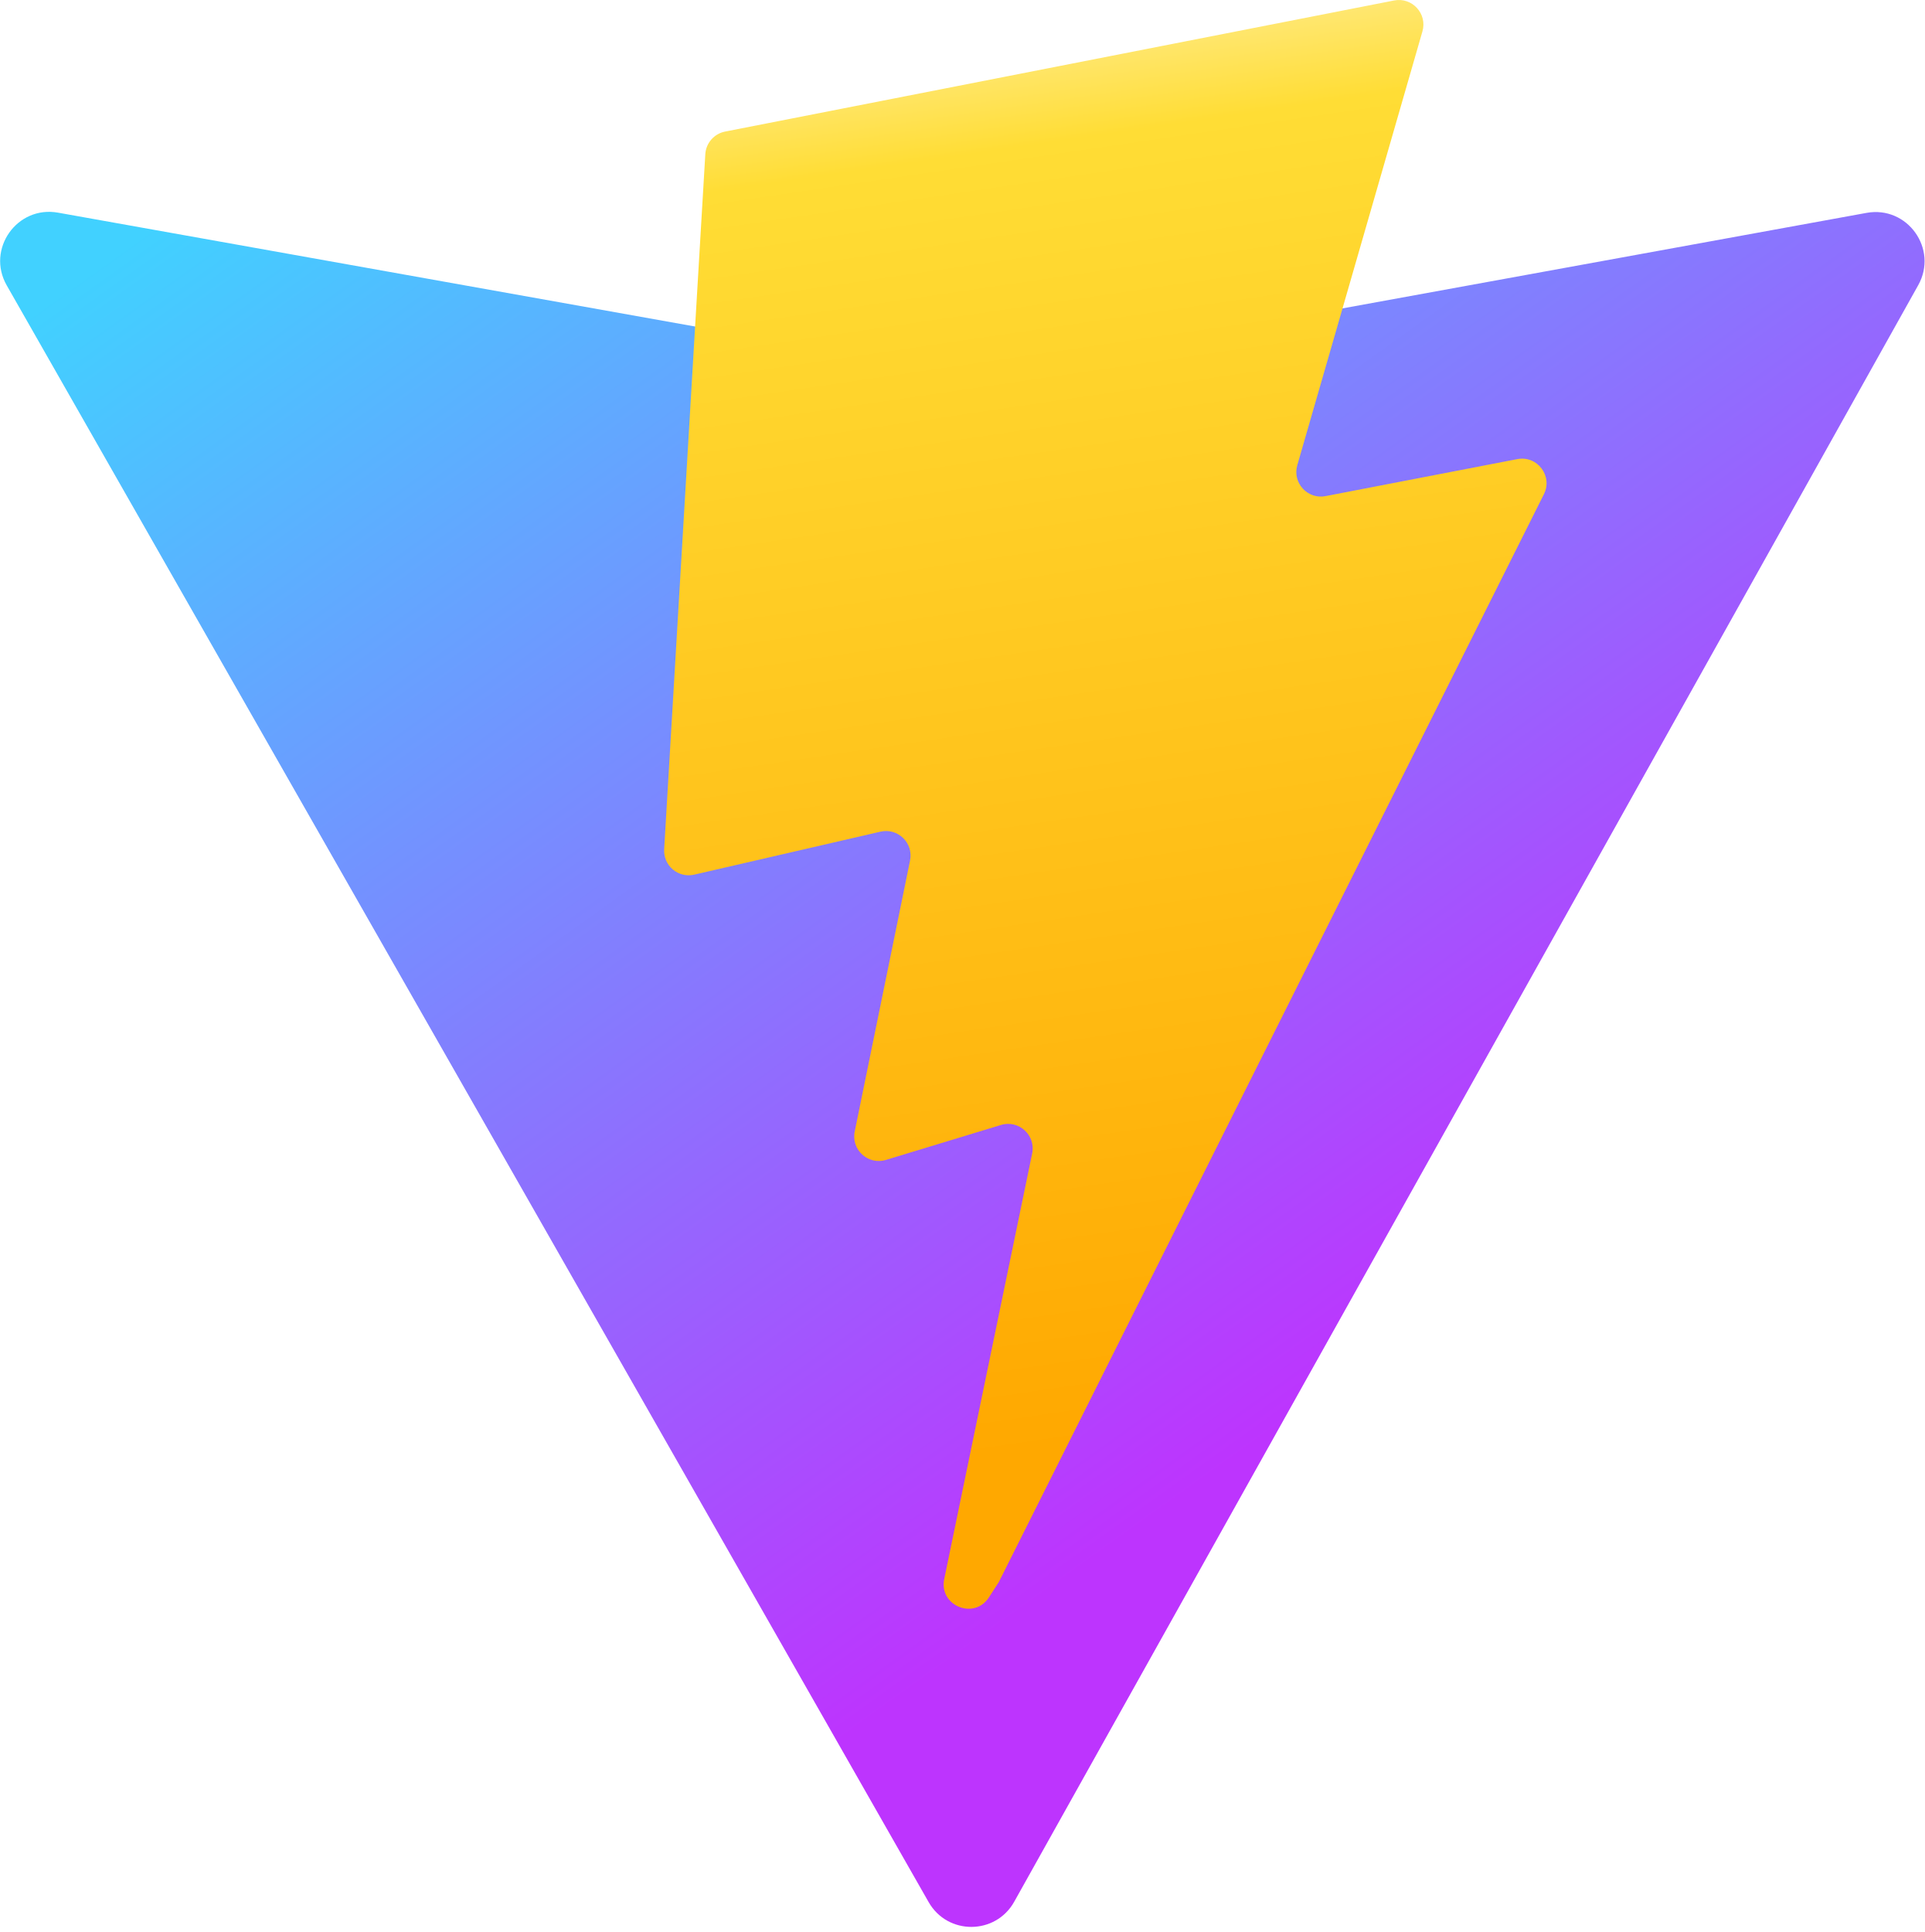
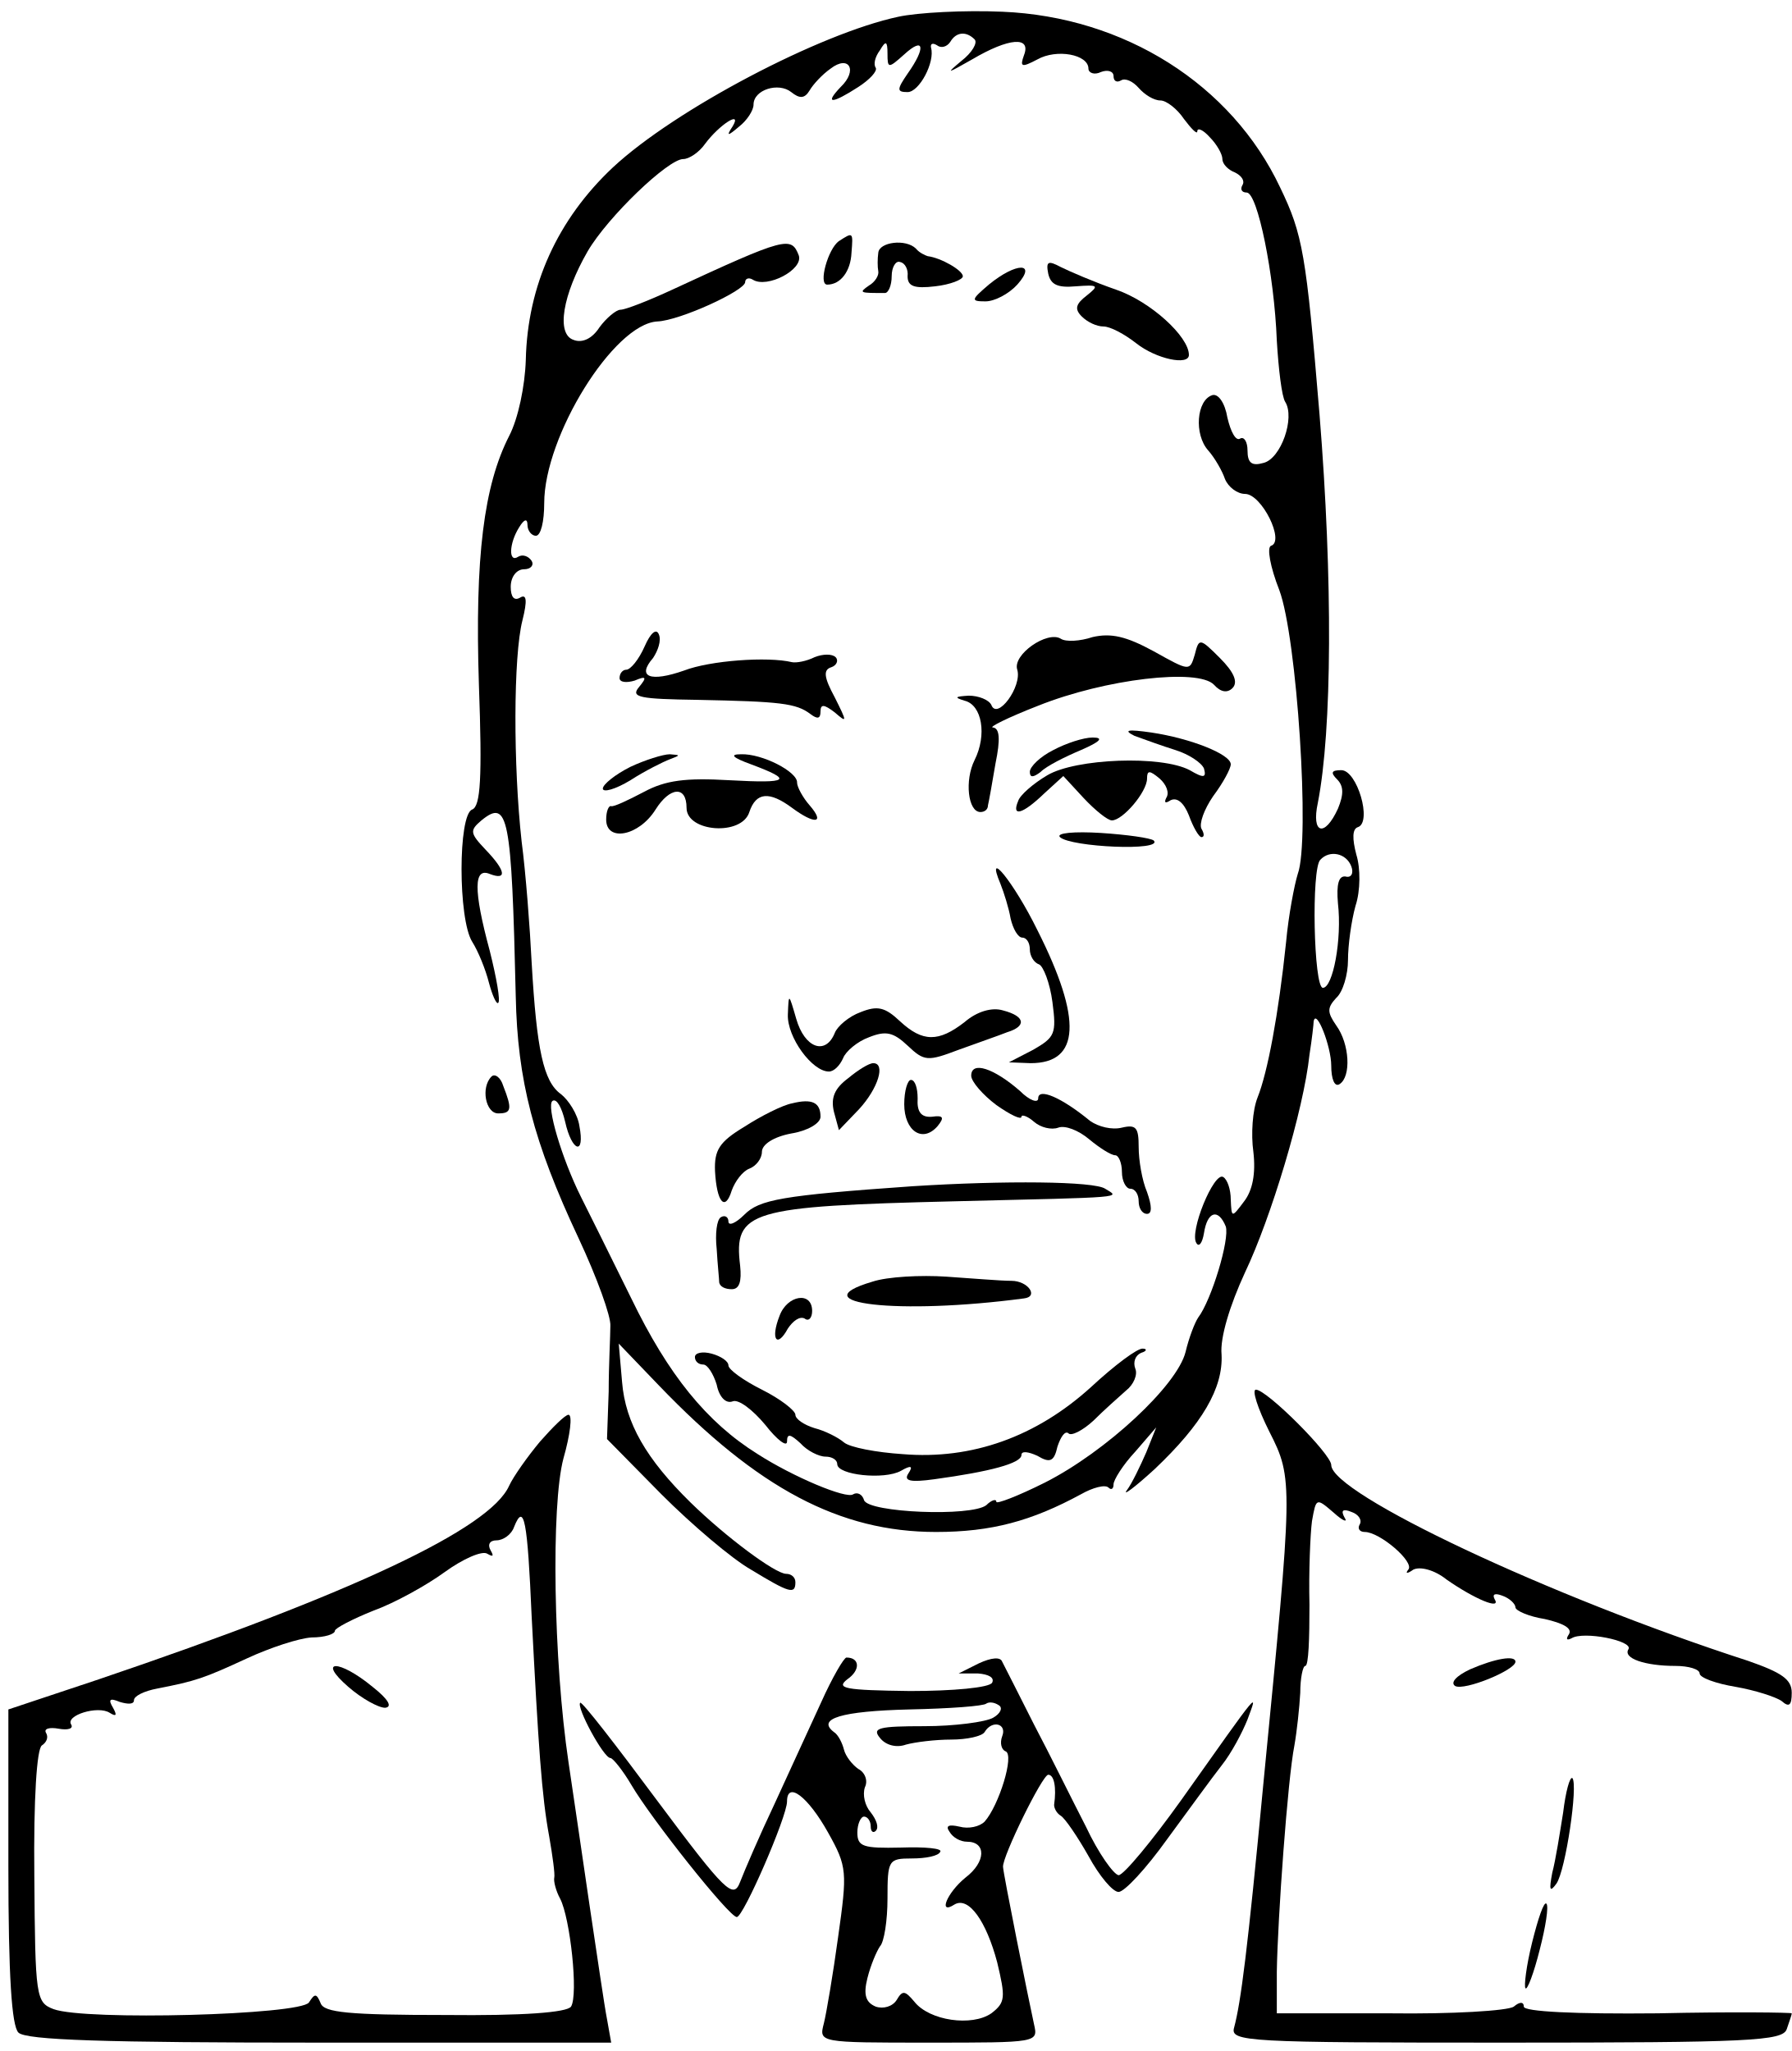
- <svg xmlns="http://www.w3.org/2000/svg" aria-hidden="true" role="img" class="iconify iconify--logos" width="31.88" height="32" preserveAspectRatio="xMidYMid meet" viewBox="0 0 256 257">
-   <defs>
-     <linearGradient id="IconifyId1813088fe1fbc01fb466" x1="-.828%" x2="57.636%" y1="7.652%" y2="78.411%">
-       <stop offset="0%" stop-color="#41D1FF" />
-       <stop offset="100%" stop-color="#BD34FE" />
-     </linearGradient>
-     <linearGradient id="IconifyId1813088fe1fbc01fb467" x1="43.376%" x2="50.316%" y1="2.242%" y2="89.03%">
-       <stop offset="0%" stop-color="#FFEA83" />
-       <stop offset="8.333%" stop-color="#FFDD35" />
-       <stop offset="100%" stop-color="#FFA800" />
-     </linearGradient>
-   </defs>
-   <path fill="url(#IconifyId1813088fe1fbc01fb466)" d="M255.153 37.938L134.897 252.976c-2.483 4.44-8.862 4.466-11.382.048L.875 37.958c-2.746-4.814 1.371-10.646 6.827-9.67l120.385 21.517a6.537 6.537 0 0 0 2.322-.004l117.867-21.483c5.438-.991 9.574 4.796 6.877 9.62Z" />
-   <path fill="url(#IconifyId1813088fe1fbc01fb467)" d="M185.432.063L96.44 17.501a3.268 3.268 0 0 0-2.634 3.014l-5.474 92.456a3.268 3.268 0 0 0 3.997 3.378l24.777-5.718c2.318-.535 4.413 1.507 3.936 3.838l-7.361 36.047c-.495 2.426 1.782 4.5 4.151 3.78l15.304-4.649c2.372-.72 4.652 1.36 4.15 3.788l-11.698 56.621c-.732 3.542 3.979 5.473 5.943 2.437l1.313-2.028l72.516-144.72c1.215-2.423-.88-5.186-3.54-4.672l-25.505 4.922c-2.396.462-4.435-1.77-3.759-4.114l16.646-57.705c.677-2.35-1.37-4.583-3.769-4.113Z" />
+ <svg xmlns="http://www.w3.org/2000/svg" version="1.0" width="214pt" height="245pt" viewBox="0 0 214 245" preserveAspectRatio="xMidYMid meet">
+   <g transform="translate(0,245) scale(0.1,-0.1)" fill="#000000" stroke="none">
+     <path d="M1073 2430 c-94 -20 -267 -111 -341 -180 -66 -62 -102 -141 -104 -230 -1 -31 -9 -70 -20 -91 -30 -59 -41 -144 -36 -297 4 -111 2 -145 -8 -149 -17 -6 -17 -131 0 -158 7 -11 16 -33 20 -49 4 -15 9 -26 11 -24 3 2 -2 30 -10 62 -20 74 -19 100 0 92 21 -8 19 4 -5 29 -19 20 -19 23 -5 35 32 26 36 6 41 -210 2 -100 21 -174 75 -289 22 -47 39 -94 38 -105 0 -12 -2 -47 -2 -78 l-2 -57 65 -66 c36 -36 84 -77 107 -90 46 -28 53 -30 53 -15 0 6 -5 10 -11 10 -13 0 -72 44 -114 85 -53 52 -78 95 -82 144 l-4 46 48 -50 c118 -123 216 -175 331 -175 66 0 114 13 173 45 14 8 29 12 33 8 3 -3 6 -2 6 4 0 5 11 23 26 39 l25 29 -12 -30 c-7 -16 -17 -37 -23 -45 -6 -8 9 3 33 25 57 54 82 97 80 137 -2 20 10 59 28 98 31 65 70 194 77 260 3 19 5 37 5 40 3 16 21 -30 21 -53 0 -16 4 -26 10 -22 14 9 12 48 -4 70 -11 16 -11 21 0 33 8 7 14 28 14 45 0 18 4 47 9 65 6 18 6 45 1 61 -5 19 -5 31 2 33 17 6 -1 68 -20 68 -12 0 -13 -3 -5 -11 8 -8 8 -18 1 -35 -16 -35 -32 -30 -24 7 17 87 18 266 2 464 -16 192 -20 215 -47 271 -58 123 -186 204 -332 210 -45 2 -101 -1 -124 -6z m91 -27 c4 -4 -3 -16 -16 -26 -19 -16 -17 -15 13 2 44 26 71 28 62 5 -5 -14 -3 -15 16 -5 23 13 61 6 61 -11 0 -5 7 -8 15 -4 8 3 15 1 15 -5 0 -6 4 -8 9 -5 5 3 14 -1 21 -9 7 -8 18 -15 26 -15 7 0 20 -10 28 -22 9 -12 16 -19 16 -15 0 5 7 2 15 -7 8 -8 15 -20 15 -26 0 -6 7 -13 15 -16 8 -4 12 -10 9 -15 -3 -5 -1 -9 5 -9 13 0 33 -98 36 -177 2 -34 6 -67 10 -73 12 -19 -5 -68 -26 -73 -14 -4 -19 0 -19 15 0 10 -4 17 -9 14 -5 -3 -11 8 -15 25 -3 18 -11 29 -18 27 -19 -6 -22 -47 -5 -66 8 -9 17 -25 20 -34 4 -10 15 -18 24 -18 20 0 48 -57 31 -62 -5 -2 -1 -25 10 -53 21 -56 37 -299 22 -339 -4 -13 -11 -49 -14 -82 -9 -86 -22 -155 -34 -185 -6 -15 -8 -44 -5 -65 3 -26 -1 -46 -11 -59 -15 -20 -15 -20 -16 2 0 12 -4 24 -9 27 -11 7 -41 -66 -32 -79 3 -5 7 0 9 12 4 26 17 30 26 8 5 -15 -17 -88 -33 -109 -4 -6 -11 -24 -15 -41 -10 -40 -95 -119 -168 -156 -32 -16 -58 -26 -58 -23 0 4 -6 2 -12 -4 -18 -14 -141 -9 -146 6 -2 7 -8 10 -13 7 -8 -6 -72 21 -114 48 -61 38 -107 95 -151 186 -26 53 -53 107 -60 121 -23 46 -42 110 -34 115 5 3 11 -8 15 -25 8 -36 24 -41 17 -5 -2 14 -13 31 -22 38 -21 15 -29 53 -35 157 -2 41 -7 107 -12 145 -10 90 -10 221 1 264 6 24 5 32 -3 27 -7 -4 -11 1 -11 13 0 12 7 21 16 21 8 0 12 5 9 10 -4 6 -11 8 -16 5 -12 -8 -11 16 1 35 6 10 10 11 10 3 0 -7 5 -13 10 -13 6 0 10 17 10 39 0 80 83 214 135 217 27 1 105 37 105 47 0 4 4 6 9 3 17 -11 61 12 55 29 -9 23 -15 22 -151 -41 -28 -13 -56 -24 -62 -24 -5 0 -17 -10 -25 -21 -9 -14 -21 -19 -31 -15 -21 7 -13 54 17 106 24 41 96 110 114 110 7 0 19 8 26 18 17 23 45 41 33 21 -8 -12 -6 -12 8 0 9 7 17 19 17 26 0 18 30 27 45 15 10 -8 16 -8 22 2 4 7 15 19 25 26 22 17 33 -2 12 -22 -20 -21 -10 -20 21 0 14 9 23 19 21 23 -3 4 -1 13 5 21 7 12 9 11 9 -4 0 -18 1 -18 20 -1 24 22 26 8 4 -23 -13 -19 -13 -22 0 -22 14 0 33 36 28 53 -1 5 2 6 7 3 5 -4 12 -2 16 4 7 12 19 13 29 3z m450 -988 c3 -8 0 -14 -7 -12 -8 1 -11 -9 -9 -32 5 -43 -6 -101 -18 -101 -11 0 -14 143 -3 153 11 12 31 8 37 -8z" />
+     <path d="M1002 2162 c-13 -9 -25 -52 -14 -52 16 0 28 16 29 38 2 25 2 25 -15 14z" />
+     <path d="M1049 2148 c-1 -7 -1 -17 0 -22 1 -5 -4 -13 -11 -17 -13 -9 -11 -9 19 -9 4 0 8 9 8 20 0 11 5 19 10 17 6 -1 10 -9 9 -17 0 -12 8 -15 33 -12 18 2 33 8 33 12 0 7 -26 22 -42 24 -3 1 -10 4 -14 9 -12 12 -44 8 -45 -5z" />
+     <path d="M1252 2123 c3 -13 11 -17 33 -15 27 2 28 1 13 -11 -13 -10 -15 -16 -6 -25 7 -7 18 -12 26 -12 8 0 25 -9 39 -20 24 -19 63 -27 63 -14 0 22 -46 64 -87 78 -26 9 -56 22 -66 27 -15 8 -18 7 -15 -8z" />
+     <path d="M1181 2110 c-21 -18 -22 -20 -4 -20 11 0 28 9 38 20 24 27 -1 27 -34 0z" />
+     <path d="M770 1678 c-7 -16 -17 -28 -22 -28 -4 0 -8 -4 -8 -10 0 -5 8 -6 18 -3 14 6 15 4 5 -8 -10 -12 1 -14 70 -15 99 -2 118 -4 135 -17 8 -6 12 -6 12 3 0 9 4 9 17 -1 15 -13 15 -12 0 18 -13 24 -14 33 -4 36 6 2 9 8 5 12 -4 4 -15 4 -25 0 -10 -5 -22 -7 -27 -6 -29 7 -98 2 -129 -10 -40 -14 -57 -8 -37 15 6 9 10 21 7 28 -3 8 -10 2 -17 -14z" />
+     <path d="M1305 1689 c-15 -5 -32 -6 -38 -2 -16 10 -58 -19 -52 -37 6 -20 -24 -61 -31 -42 -3 6 -15 11 -27 11 -16 -1 -18 -2 -5 -6 21 -5 27 -41 12 -71 -12 -24 -8 -62 7 -62 5 0 9 3 9 8 1 4 5 26 9 50 6 29 5 42 -3 43 -6 0 18 12 54 26 80 32 191 45 210 25 8 -9 16 -10 22 -4 7 7 2 19 -15 36 -24 24 -25 24 -30 4 -6 -20 -6 -20 -49 4 -33 18 -51 22 -73 17z" />
+     <path d="M1355 1571 c11 -4 33 -12 49 -17 16 -5 31 -15 34 -22 3 -11 0 -12 -17 -2 -34 18 -136 14 -170 -6 -17 -10 -33 -24 -35 -31 -8 -19 5 -16 31 9 l23 21 24 -26 c14 -15 29 -27 34 -27 13 0 42 34 42 50 0 10 3 10 15 0 8 -7 12 -17 8 -23 -3 -6 -1 -7 5 -3 8 4 16 -3 22 -18 5 -14 12 -26 15 -26 4 0 3 5 0 10 -3 6 3 23 14 39 12 16 21 33 21 38 0 12 -48 31 -95 38 -28 4 -34 3 -20 -4z" />
+     <path d="M1258 1554 c-16 -8 -28 -20 -28 -26 0 -7 4 -7 13 0 7 7 29 18 48 26 23 10 28 15 14 15 -11 0 -32 -7 -47 -15z" />
+     <path d="M753 1534 c-18 -9 -33 -21 -33 -26 0 -5 15 -1 33 10 17 11 39 22 47 25 13 5 13 5 0 6 -8 0 -30 -7 -47 -15z" />
+     <path d="M897 1537 c51 -19 46 -23 -26 -19 -52 3 -76 0 -102 -14 -19 -10 -36 -18 -39 -17 -3 1 -6 -6 -6 -16 0 -27 39 -20 59 12 17 27 37 29 37 2 0 -29 66 -34 75 -5 8 24 24 25 51 5 27 -20 40 -19 21 3 -8 9 -15 22 -15 27 1 13 -42 35 -67 34 -14 0 -10 -4 12 -12z" />
+     <path d="M1266 1450 c13 -12 124 -17 112 -4 -4 3 -32 7 -63 9 -32 2 -54 0 -49 -5z" />
+     <path d="M1195 1394 c4 -10 10 -29 12 -41 3 -13 9 -23 14 -23 5 0 9 -6 9 -14 0 -8 5 -16 11 -18 5 -2 13 -22 16 -45 5 -38 3 -42 -23 -57 l-29 -15 26 -1 c59 0 62 52 8 159 -28 57 -63 100 -44 55z" />
+     <path d="M941 1238 c-1 -27 29 -68 49 -68 6 0 13 7 17 16 3 8 17 20 31 25 20 8 29 6 46 -10 20 -19 24 -19 61 -5 22 8 48 17 58 21 23 7 22 19 -5 26 -13 4 -31 -1 -46 -14 -31 -24 -50 -24 -77 1 -18 17 -27 19 -47 11 -14 -5 -28 -17 -31 -25 -11 -27 -36 -18 -46 17 -9 31 -9 31 -10 5z" />
+     <path d="M1013 1162 c-16 -12 -21 -23 -17 -40 l6 -22 24 25 c23 25 32 55 17 55 -5 0 -18 -8 -30 -18z" />
+     <path d="M1160 1165 c0 -7 14 -23 30 -35 17 -12 30 -18 30 -14 0 3 7 1 15 -6 8 -7 21 -10 29 -7 8 3 24 -3 37 -14 12 -10 26 -19 31 -19 4 0 8 -9 8 -20 0 -11 5 -20 10 -20 6 0 10 -7 10 -15 0 -8 4 -15 10 -15 6 0 6 9 0 26 -6 14 -10 38 -10 54 0 23 -3 27 -20 23 -12 -3 -28 1 -38 8 -34 28 -62 40 -62 27 0 -6 -10 -3 -22 9 -31 27 -58 36 -58 18z" />
+     <path d="M1080 1131 c0 -32 22 -47 40 -26 8 10 7 13 -7 11 -13 -1 -18 6 -17 22 0 12 -3 22 -8 22 -4 0 -8 -13 -8 -29z" />
+     <path d="M946 1132 c-11 -2 -37 -15 -57 -28 -30 -18 -36 -28 -35 -53 2 -37 12 -49 20 -23 4 11 13 23 21 26 8 3 15 12 15 20 0 9 14 18 35 22 19 3 35 12 35 20 0 17 -10 22 -34 16z" />
+     <path d="M1090 1033 c-157 -11 -183 -16 -201 -34 -10 -10 -19 -14 -19 -8 0 5 -4 8 -9 5 -5 -3 -7 -20 -5 -38 1 -18 3 -36 3 -40 1 -5 7 -8 15 -8 9 0 12 9 10 28 -8 66 11 71 256 77 208 5 198 4 180 15 -13 9 -120 10 -230 3z" />
+     <path d="M1042 919 c-88 -26 31 -40 181 -20 18 2 5 21 -15 21 -13 0 -48 3 -78 5 -30 2 -70 0 -88 -6z" />
+     <path d="M931 878 c-11 -28 -3 -39 10 -15 6 9 14 15 20 12 5 -4 9 1 9 9 0 24 -30 19 -39 -6z" />
+     <path d="M830 829 c0 -5 4 -9 10 -9 5 0 12 -11 16 -24 3 -15 11 -23 19 -20 7 3 24 -10 39 -28 14 -18 26 -27 26 -20 0 10 4 9 16 -2 8 -9 22 -16 30 -16 8 0 14 -4 14 -9 0 -13 56 -19 76 -8 12 7 15 6 9 -3 -6 -9 2 -11 31 -7 66 9 104 19 104 29 0 5 8 4 19 -1 15 -9 20 -7 24 11 4 12 9 19 13 16 3 -4 17 3 30 15 12 12 30 28 39 36 9 7 14 19 11 26 -3 8 0 16 7 19 7 2 7 5 2 5 -6 1 -34 -20 -62 -46 -65 -59 -142 -87 -225 -80 -31 2 -63 8 -70 14 -7 6 -23 14 -35 17 -13 4 -23 11 -23 16 0 5 -18 19 -40 30 -22 11 -40 24 -40 29 0 5 -9 11 -20 14 -11 3 -20 1 -20 -4z" />
+     <path d="M587 1164 c-13 -13 -7 -44 8 -44 16 0 17 5 6 33 -3 10 -10 15 -14 11z" />
+     <path d="M1516 740 c29 -57 28 -61 -7 -420 -19 -201 -27 -262 -35 -292 -5 -17 15 -18 324 -18 292 0 331 2 336 16 3 9 6 17 6 19 0 1 -72 2 -160 0 -99 -1 -160 2 -160 8 0 6 -5 6 -12 0 -7 -5 -74 -9 -148 -8 l-135 0 0 50 c1 63 13 230 21 270 3 17 6 45 7 63 0 17 3 32 6 32 4 0 5 33 5 73 -1 39 1 85 3 100 5 28 5 28 26 10 11 -10 17 -12 13 -6 -5 9 -2 11 8 7 9 -3 13 -10 10 -15 -3 -5 0 -9 6 -9 18 0 60 -36 52 -45 -4 -5 -1 -5 6 0 8 4 25 0 40 -12 33 -23 66 -37 57 -23 -3 6 1 7 9 4 9 -3 16 -10 16 -14 0 -4 16 -11 35 -14 22 -5 33 -11 29 -18 -4 -6 -3 -8 3 -5 14 9 74 -3 68 -13 -7 -11 20 -20 56 -20 16 0 29 -4 29 -9 0 -5 19 -12 43 -16 23 -4 48 -12 55 -17 9 -8 12 -5 12 10 0 16 -12 24 -52 38 -238 77 -498 200 -498 234 0 13 -77 90 -90 90 -5 0 2 -22 16 -50z" />
+     <path d="M645 728 c-15 -18 -32 -42 -37 -53 -23 -51 -186 -128 -490 -231 l-108 -36 0 -187 c0 -132 4 -191 12 -199 9 -9 103 -12 360 -12 l348 0 -5 28 c-3 15 -12 77 -21 137 -9 61 -20 137 -25 170 -18 121 -21 307 -6 363 8 28 11 52 6 52 -4 0 -19 -15 -34 -32z m-10 -209 c8 -154 12 -215 21 -263 4 -23 7 -45 6 -49 -1 -4 2 -16 7 -25 12 -23 22 -115 13 -129 -5 -7 -57 -11 -150 -10 -116 0 -145 3 -149 14 -5 12 -7 12 -14 1 -10 -15 -267 -22 -305 -8 -21 8 -22 14 -23 159 -1 93 3 152 9 156 6 4 8 10 5 15 -3 5 4 7 15 5 11 -2 18 0 15 5 -7 11 32 23 46 14 8 -5 9 -3 4 6 -6 10 -4 12 8 7 10 -3 17 -3 17 2 0 5 12 11 28 14 46 9 55 12 107 36 28 13 62 24 77 25 16 0 28 4 28 8 0 3 21 14 46 24 25 9 63 30 85 46 22 16 45 26 51 22 7 -4 8 -3 4 4 -4 7 -1 12 7 12 8 0 18 7 21 16 12 30 16 8 21 -107z" />
+     <path d="M416 435 c16 -14 36 -25 44 -25 9 1 4 10 -15 25 -40 33 -67 33 -29 0z" />
+     <path d="M981 417 c-13 -28 -38 -83 -56 -122 -18 -38 -36 -80 -41 -93 -8 -21 -17 -13 -99 97 -49 66 -90 119 -92 117 -5 -5 28 -66 36 -66 3 0 15 -15 25 -32 24 -41 117 -158 126 -158 8 0 60 120 60 138 0 25 25 6 49 -37 23 -41 23 -47 12 -125 -6 -44 -14 -91 -17 -103 -6 -23 -6 -23 125 -23 131 0 131 0 126 22 -6 27 -37 181 -37 188 -1 12 47 110 54 110 7 0 10 -15 7 -36 0 -4 3 -10 8 -13 5 -3 20 -25 33 -48 13 -24 29 -43 36 -43 7 0 33 28 58 63 25 34 54 74 65 88 12 15 25 40 31 55 12 33 18 41 -79 -96 -35 -49 -69 -90 -75 -90 -6 1 -24 26 -39 58 -16 31 -43 86 -62 122 -18 36 -35 69 -38 75 -2 6 -13 5 -28 -2 l-24 -12 23 0 c13 -1 20 -5 17 -11 -3 -6 -47 -10 -98 -10 -78 1 -89 3 -75 14 16 11 15 26 -1 26 -3 0 -17 -24 -30 -53z m205 -19 c-9 -5 -46 -10 -82 -10 -54 0 -63 -2 -53 -14 7 -9 20 -12 31 -8 11 3 35 6 54 6 19 0 37 4 40 9 9 15 27 10 21 -5 -3 -8 -1 -16 4 -18 11 -4 -8 -65 -25 -84 -6 -6 -19 -9 -30 -6 -13 3 -17 1 -12 -6 4 -7 13 -12 21 -12 23 0 23 -24 -2 -43 -22 -18 -33 -45 -13 -32 17 10 38 -20 51 -69 10 -42 10 -48 -7 -61 -23 -16 -74 -9 -92 14 -11 13 -14 14 -21 2 -5 -8 -16 -11 -25 -8 -12 5 -15 14 -10 34 4 16 11 32 15 38 5 5 9 31 9 57 0 46 1 48 29 48 17 0 32 3 34 8 3 4 -18 6 -47 5 -45 -1 -52 1 -52 18 0 10 4 19 8 19 4 0 8 -5 8 -12 0 -6 3 -8 6 -5 4 4 1 13 -6 22 -7 8 -10 21 -7 30 4 8 0 18 -8 22 -7 5 -15 15 -17 23 -2 8 -7 18 -12 21 -21 16 9 25 90 27 48 1 89 4 92 7 3 2 9 2 15 -2 5 -3 2 -10 -7 -15z" />
+     <path d="M1756 456 c-17 -8 -24 -16 -18 -20 11 -6 72 19 72 29 0 8 -24 4 -54 -9z" />
+     <path d="M1867 285 c-4 -25 -9 -57 -13 -72 -4 -21 -3 -24 5 -13 11 16 26 118 19 126 -3 2 -8 -16 -11 -41z" />
+     <path d="M1830 130 c-7 -28 -10 -53 -8 -55 2 -3 10 18 17 46 7 27 11 52 8 55 -3 3 -10 -18 -17 -46z" />
+   </g>
</svg>
